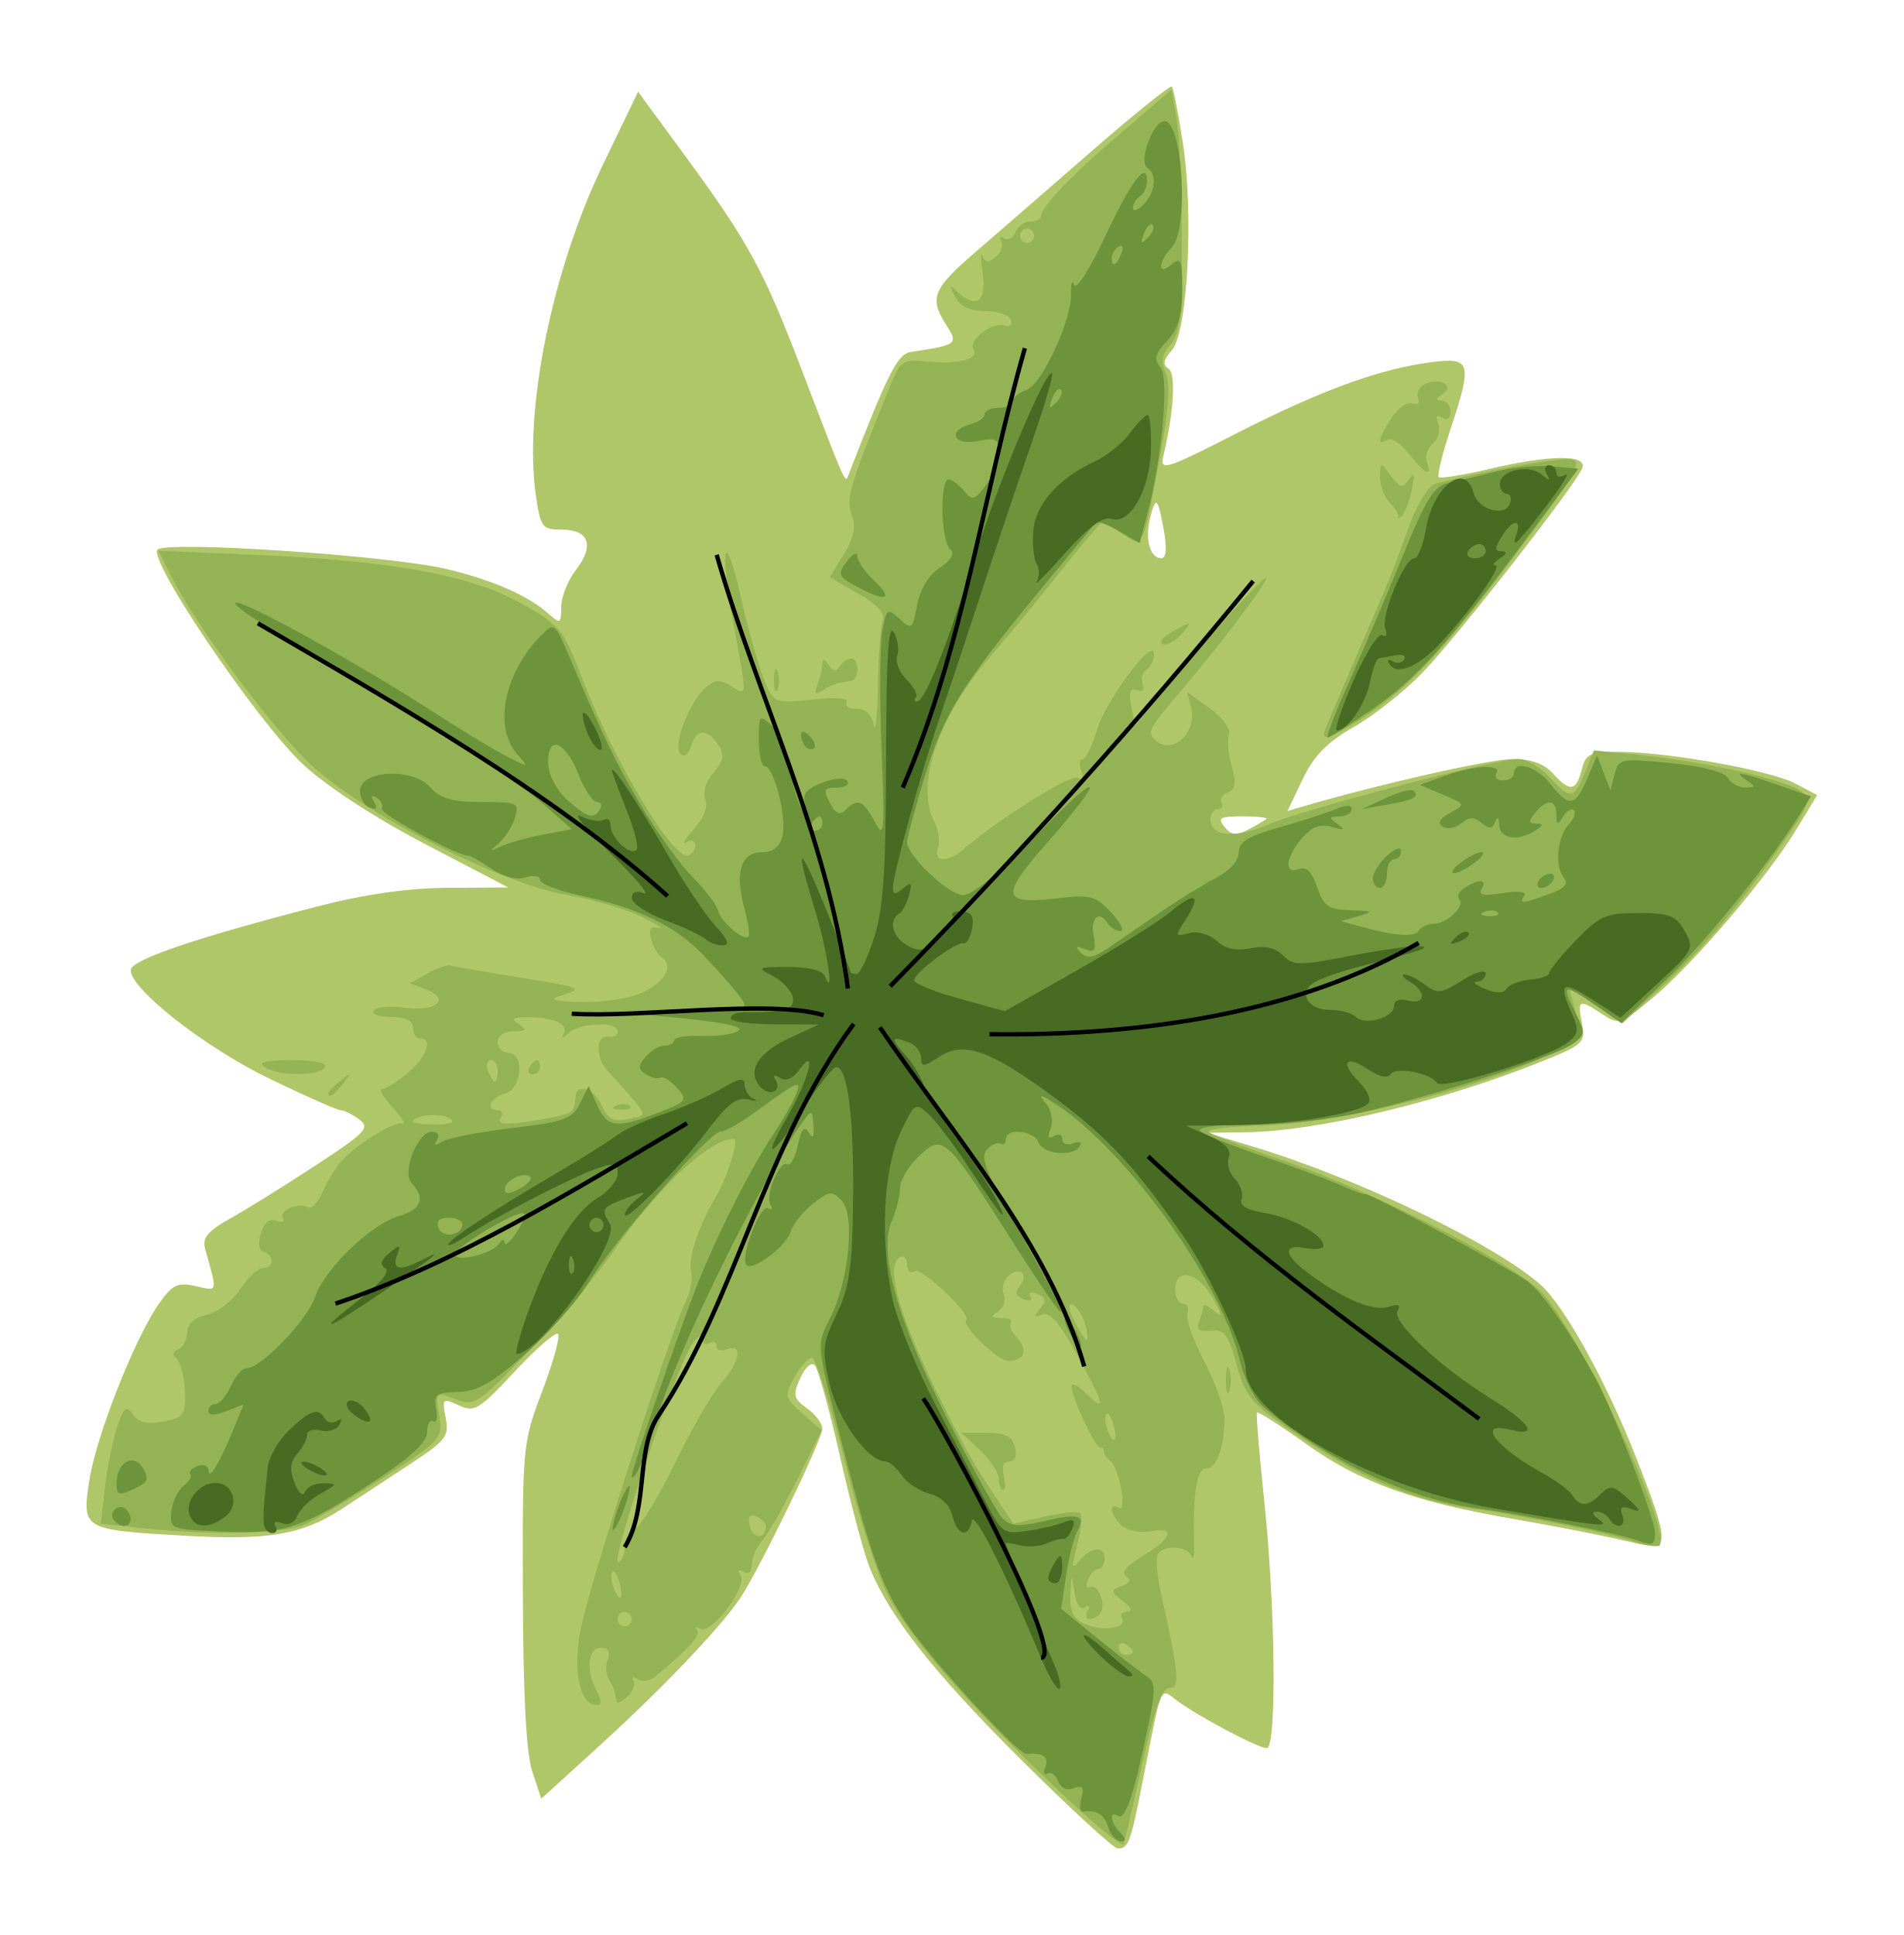
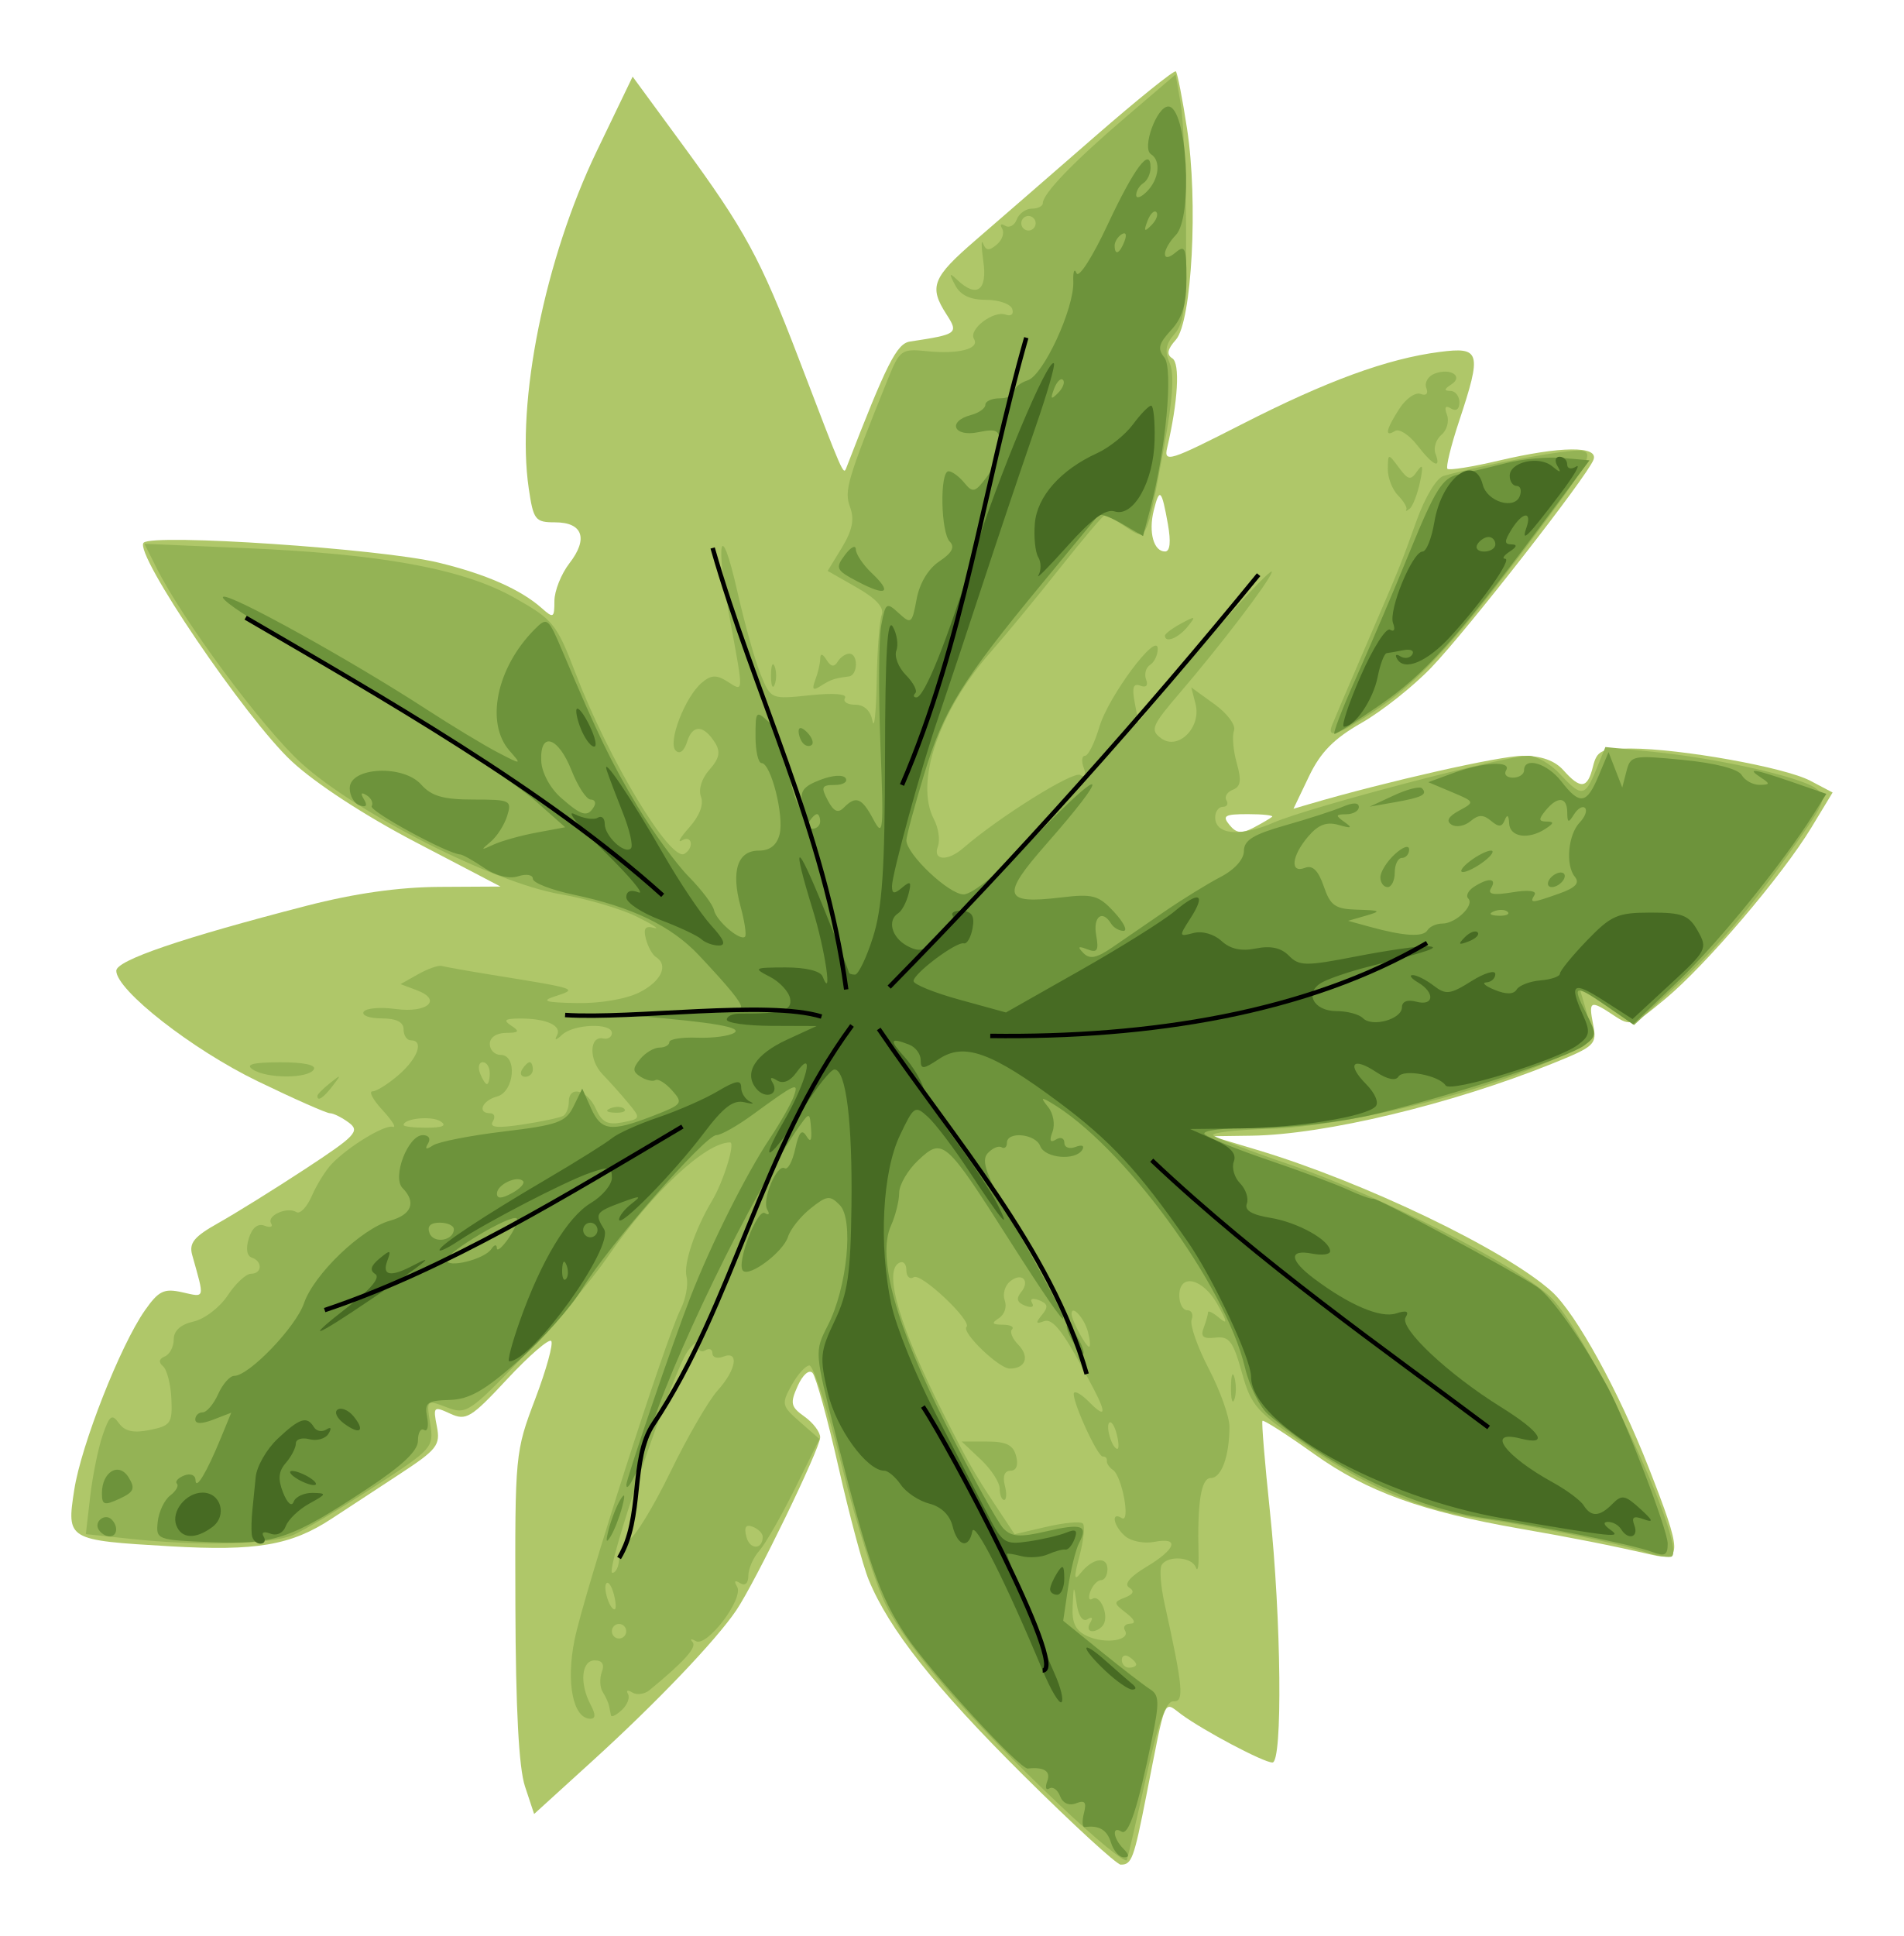
- <svg xmlns="http://www.w3.org/2000/svg" id="svg8" width="115.844" height="117.745" version="1.1" viewBox="-5.265 -5.265 115.844 117.745">
+ <svg xmlns="http://www.w3.org/2000/svg" id="svg8" width="113.844" height="115.745" version="1.1" viewBox="-4.265 -4.265 113.844 115.745">
  <g id="layer1" transform="translate(-41.24 -86.47)">
    <g id="g121" transform="translate(5.832 .519)">
      <path id="path129" d="M92.336 187.823c-5.286-5.252-8.031-8.721-9.253-11.692-.34-.826-1.152-3.857-1.804-6.736s-1.35-5.41-1.55-5.627c-.208-.225-.588.107-.889.778-.466 1.038-.42 1.246.41 1.835.513.366.934.922.934 1.236 0 .669-3.877 8.662-5.018 10.345-1.224 1.807-4.786 5.536-8.596 9l-3.49 3.175-.546-1.648c-.368-1.112-.555-4.628-.574-10.807-.028-9.04-.013-9.2 1.186-12.36.668-1.76 1.097-3.32.954-3.465s-1.327.88-2.63 2.28c-2.17 2.33-2.457 2.505-3.41 2.064-.988-.458-1.028-.42-.796.759.223 1.13.021 1.386-2.268 2.885-1.382.905-3.19 2.09-4.016 2.633-2.432 1.6-4.508 1.954-9.663 1.654-6.166-.36-6.198-.379-5.734-3.378.413-2.676 2.76-8.639 4.222-10.723.826-1.178 1.14-1.33 2.245-1.083 1.373.306 1.336.445.586-2.228-.202-.722.109-1.101 1.577-1.925 1.005-.564 3.34-2.016 5.187-3.227 3.014-1.977 3.28-2.26 2.602-2.764-.416-.309-.924-.562-1.129-.562s-2.153-.862-4.33-1.916c-3.905-1.89-8.447-5.441-8.447-6.603 0-.622 3.91-1.957 11.38-3.885 2.87-.74 5.507-1.115 7.946-1.129l3.65-.02-5.054-2.64c-3.055-1.596-5.993-3.512-7.426-4.842-2.76-2.562-9.468-12.458-8.861-13.074.549-.558 14.172.358 17.605 1.184 2.838.682 4.944 1.61 6.206 2.733.691.616.751.581.751-.43 0-.604.405-1.622.9-2.261 1.14-1.47.796-2.445-.86-2.445-1.188 0-1.296-.138-1.574-2.024-.764-5.171.96-13.718 4.068-20.172l2.143-4.451 2.973 4.055c3.735 5.094 4.67 6.815 6.95 12.779 2.703 7.073 2.678 7.014 2.86 6.542 2.41-6.232 3.008-7.417 3.799-7.537 2.845-.43 2.92-.485 2.185-1.625-1.066-1.652-.851-2.2 1.747-4.442 1.336-1.154 4.537-3.933 7.113-6.177s4.76-4.002 4.854-3.907.395 1.637.67 3.426c.671 4.358.29 11.542-.668 12.617-.513.576-.572.886-.213 1.111.473.297.34 2.587-.308 5.347-.214.913.142.801 4.433-1.39 5.113-2.613 8.723-3.933 11.86-4.339 2.443-.316 2.533.006 1.16 4.146-.485 1.46-.797 2.739-.695 2.842s1.476-.115 3.054-.487c3.715-.875 5.998-.898 5.68-.058-.375.995-7.56 10.199-9.703 12.43-1.081 1.127-2.96 2.615-4.175 3.308-1.648.94-2.445 1.752-3.135 3.194l-.926 1.935.988-.29c4.535-1.331 11.37-2.876 12.725-2.876 1.112 0 1.913.287 2.435.872 1.025 1.15 1.43 1.1 1.756-.218.24-.967.494-1.09 2.263-1.088 2.965.003 9.198 1.12 10.729 1.924l1.34.705-1.267 2.092c-1.747 2.883-6.312 8.235-8.748 10.256-1.944 1.612-2.06 1.65-3.066.981-1.412-.94-1.521-.891-1.237.55.234 1.187.118 1.297-2.48 2.344-6.006 2.42-13.584 4.234-17.943 4.295l-2.39.033 2.721.816c6.386 1.913 14.852 5.98 17.61 8.462 1.45 1.303 4.009 5.952 5.81 10.554 1.99 5.08 2.006 5.61.163 5.186-2.381-.548-4.713-1.01-7.838-1.553-5.88-1.023-9.173-2.214-12.313-4.452-1.652-1.179-3.053-2.077-3.113-1.997s.14 2.5.443 5.38c.684 6.478.771 15.046.153 15.046-.525 0-4.088-1.883-5.444-2.876-1.086-.796-.9-1.228-2.093 4.835-.75 3.81-.875 4.147-1.532 4.147-.244 0-2.863-2.404-5.82-5.342m14.868-57.304c.098-.087-.553-.159-1.448-.159-1.388 0-1.55.095-1.1.645.413.506.725.54 1.448.16.507-.268 1.002-.558 1.1-.646m-6.229-17.496c-.372-2.09-.5-2.215-.847-.815-.322 1.301-.005 2.45.676 2.45.3 0 .36-.574.171-1.635" style="fill:#afc769;stroke-width:.433" />
      <path id="path127" d="M94.516 189.61c-5.404-5.124-9.048-9.305-10.372-11.9-.619-1.215-1.812-4.956-2.65-8.315-.839-3.358-1.718-6.092-1.955-6.076-.236.016-.719.556-1.073 1.2-.61 1.108-.584 1.222.517 2.184l1.161 1.015-1.473 2.973c-.81 1.636-1.767 3.304-2.127 3.708s-.655 1.075-.655 1.49c0 .459-.194.632-.496.443-.313-.197-.379-.12-.178.211.427.701-1.803 3.645-2.468 3.258-.28-.163-.367-.137-.193.058.273.306-.491 1.159-2.576 2.874-.298.245-.763.307-1.032.138-.27-.17-.384-.13-.255.087.13.217-.033.647-.363.956-.33.31-.623.457-.653.328-.03-.13-.08-.383-.113-.563-.034-.18-.203-.555-.378-.833-.174-.278-.199-.818-.054-1.2.172-.456.026-.693-.429-.693-.792 0-.919 1.368-.245 2.646.309.586.306.843-.01.843-1.036 0-1.47-2.157-.949-4.714.568-2.786 5.449-18.001 6.336-19.752.316-.623.478-1.507.36-1.964-.194-.753.507-2.839 1.524-4.536.68-1.135 1.41-3.49 1.08-3.49-1.48 0-4.68 3.005-7.382 6.932-.89 1.293-3.13 3.932-4.977 5.863-3.218 3.363-3.41 3.491-4.582 3.042-1.212-.464-1.22-.456-.99.982.225 1.415.143 1.508-3.364 3.779-1.978 1.28-4.136 2.566-4.797 2.859-1.319.584-5.549.69-9.738.246l-2.691-.285.26-2.25c.143-1.237.478-2.883.743-3.657.412-1.199.556-1.306.974-.725.352.49.875.604 1.851.405 1.247-.253 1.354-.408 1.287-1.864-.04-.873-.267-1.75-.503-1.948-.279-.233-.24-.438.107-.581.295-.122.537-.582.537-1.023 0-.52.416-.894 1.185-1.066.652-.145 1.57-.847 2.04-1.56.47-.712 1.096-1.296 1.392-1.296.67-.002.708-.743.05-.966-.3-.102-.368-.545-.176-1.158.198-.633.538-.905.938-.75.346.135.522.072.393-.14-.282-.464.965-1.017 1.516-.672.214.135.63-.306.924-.98s.827-1.528 1.183-1.9c1.002-1.047 3.176-2.367 3.654-2.22.236.073-.04-.374-.612-.993-.573-.62-.844-1.126-.604-1.126s.95-.448 1.578-.995c1.146-1 1.512-2.058.711-2.058-.236 0-.43-.295-.43-.655 0-.438-.432-.654-1.313-.654-.723 0-1.206-.177-1.074-.394s.988-.293 1.903-.169c1.905.26 2.82-.541 1.28-1.12l-.978-.367 1.058-.594c.581-.327 1.216-.548 1.41-.491.194.056 1.547.296 3.006.533 5.199.842 5.158.828 3.727 1.294-.826.269-.52.359 1.33.392 1.408.026 2.964-.24 3.758-.642 1.31-.664 1.755-1.628.977-2.116-.208-.13-.476-.618-.596-1.084-.161-.626-.035-.796.485-.654.387.106-.07-.193-1.015-.664-.945-.47-3.015-1.08-4.6-1.352-3.967-.682-12.206-4.856-15.485-7.844-2.333-2.126-7.065-8.51-8.65-11.672l-.717-1.43 5.922.252c8.254.349 13.115 1.239 16.177 2.96 2.343 1.319 2.545 1.567 3.68 4.531 1.988 5.188 5.683 11.309 6.513 10.788.597-.375.446-1.15-.156-.798-.295.173-.096-.177.442-.779.611-.683.874-1.37.7-1.83-.166-.439.04-1.097.506-1.62.587-.66.674-1.062.344-1.594-.679-1.092-1.351-1.128-1.676-.09-.18.575-.448.784-.69.538-.486-.493.564-3.21 1.566-4.055.556-.47.875-.484 1.527-.07.992.628.985.797.152-3.719-.893-4.836-.555-6.087.447-1.654.434 1.919 1.062 4.153 1.396 4.964.605 1.472.612 1.475 2.946 1.23 1.394-.146 2.239-.081 2.092.16-.136.223.138.406.608.406.544 0 .922.356 1.04.981.103.54.213-.523.245-2.363s.168-3.635.302-3.99c.164-.433-.328-.971-1.493-1.636l-1.736-.992.853-1.401c.622-1.024.753-1.675.485-2.413-.361-.991-.181-1.6 2.267-7.668.697-1.726.813-1.81 2.312-1.655 1.901.195 3.19-.138 2.83-.73-.346-.568 1.158-1.72 1.897-1.454.325.116.494-.03.39-.34-.101-.3-.807-.545-1.568-.545-.946 0-1.53-.277-1.843-.873-.378-.72-.358-.777.115-.327 1.163 1.107 1.817.653 1.57-1.09-.127-.9-.134-1.382-.014-1.072.166.43.358.444.814.06.33-.278.474-.709.322-.958-.152-.25-.074-.327.174-.172s.562-.01.697-.368c.136-.359.543-.652.904-.652.362 0 .658-.147.658-.327.001-.57 1.833-2.472 4.935-5.125l3.003-2.568.301 1.72c.165.946.312 4.256.325 7.356.02 4.654-.098 5.774-.685 6.432-.534.6-.607 1.033-.293 1.746.291.663.182 2.206-.36 5.125-1.047 5.622-.994 5.514-2.276 4.66-.58-.385-1.136-.7-1.236-.7s-1.307 1.422-2.684 3.161-3.223 3.979-4.102 4.976c-3.141 3.566-4.603 7.84-3.438 10.052.272.516.378 1.246.235 1.623-.32.849.585.907 1.517.097 2.127-1.846 6.583-4.63 6.996-4.37.318.2.39.054.21-.421-.15-.4-.117-.726.074-.726.192 0 .576-.77.854-1.713.544-1.847 3.495-5.796 3.495-4.678 0 .368-.206.8-.458.957-.253.159-.36.553-.237.876.136.36.002.502-.345.367-.415-.162-.507.1-.343.974l.225 1.196 1.76-2.143c2.76-3.36 6.395-7.338 6.217-6.804-.207.619-3.056 4.355-5.476 7.18-1.706 1.993-1.811 2.244-1.146 2.738 1.02.757 2.426-.641 2.063-2.052l-.254-.985 1.386 1.002c.776.56 1.29 1.259 1.168 1.583-.12.319-.047 1.19.164 1.936.294 1.042.24 1.412-.235 1.597-.34.133-.512.417-.38.631.13.215.032.39-.218.39s-.455.282-.455.626c0 1.05 1.5 1.183 3.502.312 2.104-.916 13.833-3.99 15.224-3.99.484 0 1.334.49 1.888 1.09 1.294 1.398 1.499 1.374 2.165-.261l.552-1.352 2.829.283c3.844.383 8.825 1.498 9.745 2.182.698.518.608.77-1.205 3.35-2.77 3.941-4.653 6.164-7.328 8.646l-2.324 2.158-1.638-1.131-1.639-1.13.308 1.042c.625 2.115.51 2.284-2.401 3.526-4.649 1.982-12.217 3.78-16.403 3.898-2.045.057-3.57.235-3.389.396s2.261.953 4.623 1.76c5.289 1.807 13.687 6.086 15.575 7.937 2.206 2.16 8.043 14.64 7.234 15.462-.112.114-.845-.002-1.629-.258-1.62-.529-6.864-1.593-9.923-2.014-3.362-.463-6.472-1.758-10.123-4.217-3.2-2.155-3.484-2.472-4.052-4.506-.52-1.862-.754-2.17-1.577-2.075-.73.085-.903-.058-.705-.58.144-.382.262-.8.262-.93s.298.016.663.324c.52.438.497.261-.107-.816-.873-1.557-2.274-1.87-2.274-.51 0 .48.214.873.475.873.262 0 .38.253.263.563s.345 1.634 1.028 2.944c.682 1.31 1.237 2.872 1.234 3.471-.009 1.766-.48 3.054-1.118 3.054-.58 0-.813 1.46-.73 4.58.018.719-.056 1.062-.165.762-.233-.634-1.68-.733-2.042-.14-.136.223-.059 1.254.17 2.29 1.108 5.005 1.192 5.908.545 5.858-.45-.035-.907 1.226-1.642 4.524-.56 2.514-1.078 4.75-1.15 4.968s-1.875-1.259-4.009-3.282m4.564-8.413c0-.106-.193-.314-.43-.462-.236-.148-.429-.062-.429.193 0 .254.193.461.43.461.236 0 .429-.086.429-.192m-.674-2.038c-.13-.213.017-.393.327-.4.351-.01.255-.25-.256-.643-.761-.585-.766-.648-.071-.919.512-.2.59-.389.248-.603-.317-.2.06-.648 1.037-1.233 1.785-1.07 2.008-1.793.46-1.492-.592.115-1.365-.035-1.718-.332-.708-.597-.892-1.515-.218-1.093.546.343.023-2.51-.528-2.88-.219-.146-.382-.391-.362-.545.02-.153-.085-.266-.235-.252-.334.032-1.958-3.576-1.72-3.819.095-.095.471.13.837.501 1.028 1.045 1.131.807.322-.742-1.764-3.376-2.409-4.246-2.985-4.025-.47.18-.49.096-.097-.385.392-.479.353-.67-.176-.877-.387-.15-.566-.081-.418.162s-.032.313-.418.162c-.48-.187-.55-.42-.241-.798.58-.71.03-1.229-.672-.637-.303.256-.437.764-.299 1.13a.92.92 0 0 1-.348 1.053c-.468.3-.42.387.224.392.453.003.704.128.557.276s.017.557.362.908c.709.72.46 1.44-.5 1.44-.645 0-2.898-2.171-2.584-2.49.347-.353-2.714-3.247-3.147-2.975-.247.155-.45-.035-.45-.424 0-.398-.204-.577-.468-.412-.89.559.103 3.893 2.674 8.979 1.454 2.876 1.879 3.626 3.08 5.435l1.187 1.79 1.916-.446c1.055-.245 2.028-.332 2.164-.195.135.138.047 1.005-.197 1.927-.352 1.33-.336 1.541.077 1.022.712-.893 1.592-1.014 1.592-.218 0 .36-.172.655-.383.655s-.499.304-.64.676c-.14.373-.085.57.124.44.458-.288 1.001.98.66 1.54-.132.218-.434.397-.67.397s-.292-.227-.124-.504c.183-.3.119-.385-.16-.21-.281.176-.538-.187-.646-.915-.176-1.186-.18-1.183-.244.145-.048 1.014.175 1.459.896 1.785 1.073.487 2.595.247 2.23-.35m-7.486-8.476c0-.371-.511-1.156-1.136-1.745l-1.137-1.07h1.516c1.155 0 1.57.209 1.74.873.14.545.014.872-.339.872-.352 0-.48.328-.339.873.124.48.106.872-.04.872s-.265-.304-.265-.675m-22.332 8.526a.434.434 0 0 0-.43-.436.434.434 0 0 0-.429.436c0 .24.193.436.43.436.236 0 .43-.196.43-.436m-.739-2.198c-.126-.49-.325-.793-.442-.673-.233.236.178 1.562.483 1.562.104 0 .085-.4-.04-.89m.31-2.178c0-.487.277-.994.616-1.126.34-.132 1.443-1.941 2.454-4.02 1.01-2.08 2.28-4.27 2.82-4.867 1.119-1.238 1.314-2.408.337-2.027-.354.138-.644.05-.644-.197s-.194-.327-.43-.179-.43.018-.43-.29c0-.307-.286-.143-.636.365-.937 1.36-4.969 13.227-4.493 13.227.223 0 .406-.398.406-.885m8.589-1.273c0-.2-.268-.469-.596-.596-.417-.163-.53.018-.38.602.202.787.976.781.976-.007zm21.164-6.145c-.126-.489-.325-.792-.443-.673-.232.236.178 1.563.484 1.563.103 0 .085-.4-.041-.89m-1.716-6.095c-.212-.827-.981-1.673-.981-1.08 0 .37.85 1.959 1.048 1.959.088 0 .058-.396-.067-.88m-38.714-12.595c-.533-.343-2.207-.174-2.207.222 0 .092.628.164 1.395.16.95-.004 1.21-.126.812-.382m7.348-.333c.177-.11.322-.484.322-.83 0-1.005 1.107-.725 1.616.408.364.813.708.99 1.59.818 1.099-.213 1.107-.24.358-1.145a36 36 0 0 0-1.545-1.73c-.833-.86-.8-2.322.047-2.141.281.06.511-.088.511-.327 0-.624-2.295-.54-2.983.109-.35.329-.47.347-.303.045.326-.591-.629-1.03-2.225-1.02-.897.005-1.006.098-.501.43.52.341.459.423-.322.429-.57.004-.967.275-.967.66 0 .36.29.655.644.655 1.022 0 .831 2.213-.214 2.49-.893.238-1.201 1-.404 1 .25 0 .319.222.153.494-.218.36.276.408 1.8.176 1.156-.176 2.246-.41 2.423-.52m2.819-.448c.31-.126.68-.11.823.035s-.111.248-.564.229c-.5-.021-.602-.125-.26-.264m-5.288-2.319c.146-.24.35-.436.455-.436.104 0 .189.196.189.436s-.205.436-.455.436-.335-.196-.19-.436m-1.933.218c0-.36-.187-.654-.416-.654s-.304.295-.169.654c.136.36.324.655.416.655.093 0 .17-.295.17-.655m32.64-50.81a.434.434 0 0 0-.43-.437.434.434 0 0 0-.43.436c0 .24.194.436.43.436s.43-.196.43-.436m11.679 69.565c.009-.72.105-.962.214-.537s.101 1.013-.016 1.308-.207-.052-.198-.771M50.12 147.205c0-.09.338-.434.752-.763.68-.543.696-.527.162.165-.561.726-.914.957-.914.598m-3.865-1.58c-.46-.302.005-.424 1.636-.43 1.412-.003 2.179.16 2.014.43-.338.556-2.803.556-3.65 0m64.545-20.608c.119-.3.935-2.213 1.813-4.252 2.304-5.35 2.252-5.223 3.227-7.938.51-1.422 1.204-2.572 1.621-2.688 2.615-.728 7.532-1.624 8.268-1.507.757.12.34.858-3.035 5.373-4.581 6.128-6.775 8.505-9.48 10.271-2.142 1.399-2.75 1.585-2.414.741m-33.556-2.944c0-.6.098-.845.217-.545s.119.79 0 1.09c-.12.3-.217.055-.217-.545m2.65.254c.16-.418.292-.99.295-1.27.004-.328.139-.298.376.082.257.412.458.445.663.109.161-.266.476-.483.698-.483.543 0 .52 1.294-.026 1.363-.864.11-1.085.184-1.683.569-.467.3-.543.214-.322-.37m20.903-2.637c0-.112.435-.438.966-.726.876-.474.911-.455.377.203-.549.676-1.343.985-1.343.523m14.434-7.536c.07-.119-.154-.5-.497-.85-.343-.348-.618-1.06-.61-1.583.013-.94.02-.942.661-.08.56.752.708.782 1.095.218.333-.486.376-.32.167.656-.154.72-.43 1.432-.612 1.581s-.274.176-.204.058m.645-3.856c-.48-.62-1.073-1-1.32-.846-.644.404-.55-.078.262-1.335.39-.604.96-1 1.266-.88.335.13.472-.013.342-.357-.12-.317.1-.7.49-.852.95-.37 1.762.156.998.647-.429.276-.441.377-.046.382.295.004.537.313.537.687 0 .408-.201.553-.503.364q-.5-.312-.24.379c.144.381-.005.919-.33 1.193-.327.275-.488.78-.359 1.123.365.966-.136.736-1.096-.505" style="fill:#94b355;stroke-width:.433" />
      <path id="path125" d="M97.577 191.857c-.243-.777-.703-1.053-1.567-.939-.153.02-.178-.352-.055-.827.17-.66.058-.8-.47-.594-.423.165-.795-.002-.956-.427-.145-.384-.434-.59-.643-.459-.208.131-.264-.066-.123-.439.223-.592-.188-.859-1.16-.753-.492.054-5.903-5.852-7.324-7.994-1.547-2.332-2.167-4.11-4.168-11.954-1.267-4.962-1.268-4.982-.47-6.542 1.157-2.26 1.562-6.337.715-7.197-.59-.6-.769-.579-1.749.204-.6.479-1.206 1.241-1.347 1.693-.284.906-2.3 2.425-2.692 2.027-.414-.42.848-3.734 1.31-3.444.238.15.303.06.146-.2-.349-.572.574-2.774 1.04-2.481.183.114.465-.409.628-1.162.214-.99.398-1.204.66-.773.256.421.342.295.288-.427-.072-.974-.105-.985-.655-.213-2.778 3.901-7.985 14.632-9.071 18.695-.415 1.552-1.302 3.442-1.32 2.811-.009-.349 2.775-8.506 3.838-11.243 1.212-3.12 3.311-7.315 4.73-9.45.638-.96 1.286-2.099 1.441-2.53.319-.889.144-.811-2.456 1.088-.922.673-1.898 1.224-2.17 1.224-.672 0-6.496 6.665-8.016 9.174-.674 1.113-2.395 3.057-3.824 4.32-2.028 1.79-2.933 2.304-4.12 2.338-1.34.039-1.5.161-1.335 1.034.103.544.021.886-.181.759s-.367.164-.367.646c0 .61-.95 1.502-3.114 2.926-4.486 2.952-5.46 3.282-9.262 3.136-3.236-.125-3.298-.148-3.184-1.218.063-.6.399-1.306.745-1.57.346-.263.527-.582.402-.709-.124-.126.072-.346.437-.488.371-.145.668-.025.675.273.016.635.658-.431 1.516-2.515l.622-1.512-1.076.415c-.691.267-1.075.263-1.075-.01 0-.234.198-.426.439-.426s.659-.49.928-1.09.7-1.09.957-1.09c.888-.001 3.685-2.912 4.177-4.347.596-1.734 3.445-4.465 5.15-4.934 1.29-.355 1.574-1.102.742-1.948-.64-.65.324-3.164 1.213-3.164.357 0 .488.212.31.503-.21.348-.119.382.298.11.331-.218 2.24-.592 4.243-.831 3.216-.386 3.7-.56 4.16-1.5l.52-1.063.525 1.172c.612 1.364 1.188 1.434 3.712.455 1.755-.68 1.814-.758 1.138-1.516-.391-.44-.84-.718-.997-.62-.156.099-.553.01-.88-.195-.494-.31-.5-.493-.035-1.062.309-.378.828-.687 1.153-.687s.592-.147.592-.327.746-.3 1.659-.265 1.91-.095 2.216-.287c.524-.329-1.191-.628-5.808-1.012-.945-.079.07-.176 2.255-.217 2.185-.04 3.972-.18 3.972-.31 0-.299-.691-1.148-2.52-3.096-1.652-1.757-3.994-2.891-7.503-3.63-1.337-.283-2.431-.709-2.431-.948 0-.24-.395-.307-.88-.15-.538.173-1.33-.023-2.04-.505-.638-.434-1.278-.793-1.423-.8-.756-.032-5.468-2.602-5.295-2.887.112-.184-.022-.477-.299-.65q-.499-.312-.162.244.34.56-.256.358c-.328-.11-.596-.572-.596-1.024 0-1.267 3.193-1.432 4.272-.22.62.695 1.324.897 3.124.897 2.214 0 2.31.046 2.018.98-.168.538-.616 1.236-.995 1.55-.603.5-.582.52.17.168.472-.221 1.632-.546 2.577-.722l1.718-.32-1.718-1.52c-1.822-1.612-10.211-7.029-15.81-10.207-1.845-1.048-3.155-1.973-2.911-2.055.48-.163 7.558 3.758 12.105 6.707 1.558 1.01 3.49 2.18 4.295 2.598 1.447.752 1.454.75.71-.098-1.458-1.663-.779-4.96 1.494-7.25.759-.765.814-.722 1.675 1.309 2.137 5.044 2.916 6.652 4.495 9.282.922 1.536 2.299 3.424 3.059 4.195s1.436 1.668 1.503 1.991c.133.643 1.573 1.876 1.855 1.59.097-.098-.023-.91-.266-1.804-.578-2.125-.182-3.341 1.088-3.341.669 0 1.077-.32 1.246-.976.282-1.095-.52-4.258-1.078-4.258-.199 0-.362-.717-.362-1.594 0-1.537.03-1.567.814-.846.448.412.937 1.57 1.087 2.576.15 1.005.472 2.121.717 2.481.357.525.397.479.203-.232-.189-.69.043-.995 1.044-1.379.752-.288 1.386-.328 1.527-.095.133.219-.163.398-.657.398-.782 0-.836.12-.415.919.354.672.612.79.96.436.724-.736 1.076-.593 1.773.716.584 1.098.62.72.416-4.47-.122-3.119-.1-6.327.047-7.13.254-1.38.313-1.42 1.05-.743.737.678.795.632 1.066-.833.177-.96.696-1.823 1.362-2.266.752-.5.94-.854.624-1.174-.544-.553-.61-4.21-.075-4.21.208 0 .63.31.94.688.504.617.642.583 1.331-.327.423-.558.773-1.452.779-1.985.008-.847-.155-.938-1.28-.71-1.47.3-1.864-.647-.429-1.029.473-.125.86-.401.86-.613s.386-.385.858-.385c.473 0 .86-.183.86-.407s.365-.525.811-.668c.94-.304 2.788-4.3 2.728-5.904-.022-.6.064-.826.192-.504.129.326.954-.958 1.858-2.892 1.6-3.419 2.57-4.709 2.57-3.415 0 .36-.193.775-.43.923-.236.149-.429.469-.429.712 0 .242.29.147.644-.213.727-.738.847-1.847.24-2.227-.562-.353.344-2.851 1.034-2.851 1.12 0 1.502 6.62.444 7.695-.354.36-.644.86-.644 1.112 0 .283.247.25.644-.084.557-.47.644-.26.644 1.554 0 1.544-.243 2.36-.922 3.094-.741.8-.82 1.12-.402 1.632.544.665.09 5.539-.842 9.054l-.43 1.624-1.25-.73c-.689-.4-1.327-.634-1.418-.519-.091.116-1.601 1.947-3.356 4.07-4.823 5.837-5.911 7.597-7.068 11.428-.584 1.931-1.06 3.703-1.06 3.937 0 .832 2.542 3.237 3.42 3.237.554 0 2.305-1.446 4.594-3.791 3.983-4.082 4.186-3.579.328.813-2.694 3.065-2.55 3.576.89 3.163 1.924-.23 2.256-.14 3.19.869.572.62.825 1.127.561 1.127s-.598-.197-.744-.437c-.522-.856-1.087-.416-.89.693.166.922.069 1.077-.528.846-.552-.213-.61-.159-.235.225.376.384.79.303 1.718-.334l3.156-2.166c1.063-.728 2.56-1.65 3.328-2.05.836-.434 1.396-1.058 1.396-1.555 0-.64.569-.991 2.47-1.53 1.358-.383 2.904-.884 3.435-1.111.621-.266.966-.26.966.013 0 .235-.338.43-.751.434-.648.006-.663.07-.108.465.501.356.424.394-.347.174-.722-.207-1.218-.02-1.825.692-.999 1.17-1.103 2.229-.184 1.87.45-.175.793.165 1.116 1.105.402 1.17.681 1.363 2.034 1.4 1.37.039 1.433.083.495.355l-1.074.31 1.289.355c2.058.566 3.199.634 3.459.207.133-.219.534-.398.891-.398.805 0 1.94-1.099 1.547-1.498-.16-.161-.005-.476.342-.7.875-.561 1.388-.518 1.02.086-.22.362.136.43 1.273.244.942-.156 1.478-.095 1.33.15-.318.52-.194.515 1.468-.074.981-.347 1.247-.63.943-1.001-.573-.702-.41-2.523.293-3.256.315-.328.457-.715.315-.86-.143-.144-.439.027-.659.38-.335.538-.4.518-.406-.122-.008-.936-.58-.984-1.295-.109-.43.527-.42.656.055.661.463.005.451.097-.055.43-1.026.673-2.144.506-2.18-.328-.022-.485-.116-.558-.257-.2-.171.433-.363.446-.825.056-.46-.387-.751-.383-1.228.02-.344.29-.853.384-1.132.209-.344-.216-.199-.485.453-.84.949-.515.944-.527-.442-1.11l-1.401-.59 1.466-.538c1.813-.666 3.542-.757 3.184-.169-.146.24.036.436.404.436s.67-.196.67-.436c0-.836 1.386-.428 2.224.654 1.112 1.436 1.519 1.377 2.234-.327l.594-1.417.41 1.058.41 1.058.253-.979c.242-.939.38-.966 3.398-.67 1.924.188 3.28.538 3.49.901.189.327.672.592 1.073.588.629-.006.64-.066.086-.43-.92-.603-.44-.535 1.875.266l2.028.702-.723 1.152c-1.877 2.992-5.662 7.668-8.116 10.025l-2.711 2.604-1.522-1.05c-1.987-1.371-2.16-1.327-1.313.336.665 1.307.66 1.419-.086 1.973-.969.72-7.73 2.946-12.4 4.083-1.983.483-4.984.84-7.073.841-2.134.002-3.46.163-3.22.39.224.214 1.953.913 3.843 1.554 1.89.642 4.016 1.435 4.724 1.763s1.385.57 1.503.537c.239-.064 8.241 4.238 9.788 5.263.864.572 2.747 3.244 4.246 6.023 1.07 1.982 3.574 8.52 3.574 9.328 0 .707-.169.792-.966.488-1.106-.421-6.813-1.573-9.968-2.011-4.186-.582-9.169-2.967-12.951-6.2-.5-.426-1.125-1.683-1.389-2.792-1.182-4.98-7.337-13.36-11.66-15.877-.538-.313-.555-.263-.1.308.3.376.412 1.034.25 1.464-.203.536-.138.682.207.465.276-.173.502-.086.502.194s.3.392.667.248c.382-.148.554-.075.404.172-.408.67-2.238.507-2.514-.223-.28-.739-1.992-.904-1.992-.192 0 .254-.145.372-.323.263-.177-.109-.55.054-.83.362-.399.438-.089 1.304 1.427 3.989 4.194 7.423 4.125 7.884-.168 1.137-3.785-5.948-3.946-6.088-5.412-4.708-.625.588-1.136 1.463-1.136 1.942 0 .48-.221 1.366-.492 1.968-.846 1.886.301 5.988 3.363 12.03 1.52 2.999 3.034 5.732 3.365 6.075.483.498.99.532 2.542.172 2.148-.5 2.537-.366 1.985.68-.204.388-.503 1.596-.664 2.684l-.292 1.978 2.29 1.855c1.26 1.02 2.572 2.032 2.918 2.248.533.335.55.776.107 2.928-.86 4.186-1.404 5.841-1.832 5.572-.584-.366-.502.398.109 1.018.367.372.375.523.029.523-.268 0-.61-.392-.76-.872m-37.048-35.504c.174-.263.319-.287.322-.054s.316-.025.695-.573c.378-.55.6-1.086.494-1.194-.291-.296-4.189 2.01-4.189 2.479 0 .526 2.264-.03 2.678-.658m-2.248-1.18c0-.213-.38-.389-.846-.389-.558 0-.765.213-.608.627.245.649 1.454.452 1.454-.237m4.135-2.877c-.354-.36-1.558.217-1.558.745 0 .323.274.316.895-.021.493-.268.791-.593.663-.724m58.88-16.093c-.143-.145-.513-.16-.823-.035-.343.14-.241.243.26.264.452.019.705-.084.563-.23m-41.112-5.407c0-.24-.086-.436-.19-.436s-.309.196-.455.436-.06.436.19.436.455-.196.455-.436m-13.529-.872c.146-.24.06-.436-.192-.436s-.768-.785-1.146-1.745c-.799-2.027-1.905-2.36-1.81-.545.035.691.534 1.615 1.176 2.179 1.24 1.09 1.584 1.185 1.972.547m28.047-25.526c-.132-.134-.372.108-.533.538-.233.621-.184.671.24.244.294-.296.426-.648.293-.782m3.683-8.298c.147-.388.075-.563-.169-.41-.233.146-.424.45-.424.676 0 .628.307.49.593-.266m1.9-1.734c-.132-.134-.372.108-.533.538-.233.622-.184.672.24.245.294-.296.426-.648.293-.783m-32.74 78.737c.159-.6.467-1.385.686-1.745.277-.455.31-.322.11.436-.157.6-.465 1.385-.684 1.745-.277.454-.31.321-.111-.436m-30.504.03c-.294-.482.384-1.003.78-.6.409.415.333 1.006-.129 1.006-.222 0-.515-.183-.651-.406m.196-2.167c0-1.293 1.016-1.897 1.598-.95.41.666.32.872-.555 1.277-.9.416-1.043.372-1.043-.327m57.978-9.203c-.253-.48-.363-.873-.245-.873s.421.393.674.873.363.872.245.872-.421-.393-.674-.872m18.467-27.628c0-.323.386-.942.859-1.376.487-.448.859-.571.859-.286 0 .277-.194.504-.43.504s-.43.393-.43.872c0 .48-.193.873-.429.873s-.43-.264-.43-.587m10.092.15c.146-.24.459-.436.695-.436s.31.197.164.436c-.146.24-.459.437-.695.437s-.31-.197-.164-.437m-4.75-1.104c.46-.352 1.028-.64 1.264-.64s.054.288-.404.64c-.459.352-1.027.64-1.263.64-.237 0-.055-.288.404-.64m-4.54-3.939c.794-.369 1.551-.562 1.681-.43.364.369.01.55-1.624.837l-1.503.264zm-35.302-3.098c-.158-.16-.287-.494-.287-.741 0-.274.2-.248.508.065.28.284.409.618.287.741-.122.124-.351.095-.508-.065m33.005-3.842a302 302 0 0 0 3.252-7.638c1.524-3.73 1.956-4.413 2.915-4.615a86 86 0 0 0 2.863-.68c.955-.244 2.464-.38 3.353-.303l1.615.141-3.084 4.143c-4.856 6.523-6.752 8.628-9.442 10.484-1.379.95-2.603 1.729-2.72 1.729-.118 0 .444-1.468 1.248-3.26m-29.756-5.844c-1.302-.686-1.357-.801-.766-1.596.351-.472.645-.62.652-.33.008.291.435.927.949 1.414 1.255 1.187.882 1.416-.835.512" style="fill:#6d933b;stroke-width:.433" />
      <path id="path123" d="M93.488 181.56c-2.22-5.323-4.08-9.001-4.209-8.323-.205 1.08-.88.9-1.18-.315-.162-.657-.682-1.16-1.384-1.339-.619-.158-1.386-.665-1.705-1.128s-.765-.842-.99-.842c-1.051 0-2.886-2.535-3.386-4.682-.488-2.092-.454-2.45.414-4.27.787-1.651.957-2.808 1.007-6.875.063-5.045-.326-8.16-1.019-8.16-.218 0-1.063 1.057-1.877 2.35-1.922 3.05-2.813 3.613-1.129.713 1.34-2.309 1.885-4.486.716-2.862-.365.506-.787.673-1.14.452-.358-.225-.457-.181-.273.121.438.72-.42 1.044-.973.366-.765-.935-.064-2.044 1.849-2.927l1.76-.811-2.684-.01c-1.477-.005-2.684-.173-2.684-.372s.338-.36.751-.358c2.555.011 3.173-.173 3.034-.905-.078-.413-.624-1-1.212-1.302-1.011-.519-.96-.55.934-.556 1.207-.004 2.09.21 2.22.539.614 1.544.157-1.577-.58-3.964-1.288-4.174-1.013-4.212.658-.09.823 2.027 1.495 3.744 1.495 3.816 0 .07.164.129.365.129s.683-1.004 1.073-2.23c.559-1.757.713-4.052.723-10.796.01-6.212.137-8.347.465-7.774.249.435.344 1.077.212 1.428-.133.35.125 1.01.572 1.463.447.455.7.941.563 1.08-.138.14-.11.255.06.255.479 0 1.81-3.305 3.438-8.542 1.43-4.596 4.44-11.783 4.787-11.43.093.095-.409 1.83-1.115 3.857a712 712 0 0 0-3.22 9.573 858 858 0 0 1-2.612 7.85c-.956 2.772-2.734 9.256-2.734 9.974 0 .47.133.49.61.087.502-.423.57-.353.378.39-.128.496-.402 1.01-.61 1.14-.675.424-.4 1.452.522 1.952.743.404 1.076.32 1.919-.484.561-.535.925-1.129.81-1.32-.117-.19.145-.318.58-.285.581.044.743.324.607 1.048-.102.543-.335.946-.516.894-.442-.124-3.011 1.8-3.011 2.254 0 .198 1.243.7 2.763 1.118l2.763.76 4.43-2.51c2.437-1.382 4.986-2.978 5.666-3.549 1.483-1.245 1.886-1.046.918.455-.68 1.055-.674 1.086.195.855.523-.139 1.226.06 1.676.473.529.486 1.183.63 2.063.45.88-.178 1.504-.042 1.97.432.619.628 1 .632 4.043.04 1.848-.359 3.747-.632 4.22-.608.887.046.22.278-3.6 1.25-1.034.264-2.235.672-2.668.908-1.103.6-.544 1.723.859 1.723.636 0 1.344.19 1.572.422.552.56 2.333.064 2.333-.65 0-.348.328-.476.86-.335 1.057.281 1.134-.54.106-1.147-.413-.244-.558-.444-.322-.444s.8.285 1.252.632c.73.561.982.531 2.254-.267.788-.495 1.433-.687 1.433-.428s-.241.485-.537.5c-.295.015-.068.217.504.45.69.28 1.131.271 1.312-.026.15-.246.793-.491 1.43-.545.636-.053 1.156-.235 1.156-.403 0-.167.725-1.057 1.61-1.976 1.452-1.506 1.828-1.671 3.811-1.673 1.9-.002 2.285.148 2.82 1.094.597 1.057.54 1.169-1.641 3.183l-2.26 2.089-1.74-1.116c-1.835-1.176-2.07-1.006-1.22.885.45 1.005.408 1.241-.315 1.778-1.231.914-7.61 2.87-7.901 2.421-.394-.607-2.531-1.005-2.823-.525-.162.266-.673.16-1.328-.276-1.406-.936-1.786-.477-.601.726.544.552.778 1.114.558 1.338-.595.604-4.674 1.268-8.032 1.307l-3.055.035 1.435.636c.995.442 1.358.842 1.182 1.306-.139.368.029.954.372 1.303.344.35.526.897.405 1.217-.15.399.294.666 1.414.849 1.644.268 3.566 1.345 3.566 1.997 0 .193-.483.257-1.073.142-1.412-.274-1.364.384.107 1.489 2.122 1.593 3.984 2.385 4.907 2.088.63-.203.798-.135.574.234-.39.64 2.535 3.393 5.685 5.352 2.41 1.499 2.935 2.338 1.181 1.891-2.099-.535-.936 1.043 1.933 2.623.827.455 1.658 1.073 1.846 1.373.451.716.957.688 1.727-.093.55-.56.752-.524 1.64.286.796.725.842.861.215.633-.6-.218-.737-.126-.55.368.275.73-.378.913-.798.223a1 1 0 0 0-.777-.43c-.314.005-.263.184.133.465.717.51.333.47-6.346-.665-7.334-1.246-15.128-5.606-15.128-8.462 0-1.082-2.258-5.888-3.822-8.136-2.913-4.187-4.574-5.98-7.68-8.296-4.003-2.983-5.657-3.58-7.156-2.583-.946.63-1.097.64-1.097.073 0-.362-.306-.777-.68-.923-1.156-.45-1.22-.3-.303.717.486.54 1.007 1.392 1.156 1.894s1.057 1.974 2.016 3.27c.96 1.298 2.042 2.948 2.404 3.668.862 1.711.27 1.019-1.726-2.02-.887-1.351-1.978-2.792-2.425-3.203-.78-.716-.848-.672-1.685 1.088-1.049 2.203-1.272 6.523-.521 10.087.285 1.355 1.476 4.298 2.646 6.542a861 861 0 0 1 3.09 5.976c.909 1.787 1.051 1.884 2.469 1.678.827-.12 1.845-.357 2.26-.527.575-.235.694-.144.497.38-.144.378-.387.663-.542.633s-.622.096-1.04.28c-.416.186-1.141.235-1.61.11s-.852-.18-.852-.124c0 .193 2.197 5.703 2.853 7.158.36.799.547 1.562.415 1.697-.132.134-.64-.716-1.13-1.89zm3.762.03c-1.535-1.446-1.531-1.977.005-.61.65.578 1.364 1.2 1.589 1.384.257.21.255.334-.005.334-.226 0-.941-.499-1.589-1.108m-3.317-4.89c.003-.18.194-.62.423-.98.337-.53.417-.467.423.327.003.54-.187.981-.423.981s-.427-.147-.423-.327m-47.736-3.27c-.032-.3-.018-.938.033-1.418.05-.48.141-1.391.203-2.026.061-.635.654-1.665 1.318-2.29 1.312-1.234 1.745-1.373 2.16-.692.148.243.48.311.736.15.29-.182.341-.087.136.25-.181.297-.694.444-1.14.326-.446-.119-.81-.004-.81.254 0 .259-.269.78-.597 1.159-.444.513-.487.967-.166 1.779.253.638.515.864.633.545.11-.3.62-.537 1.132-.528.866.017.852.061-.2.641-.621.343-1.251.945-1.4 1.337-.159.422-.538.607-.931.454-.38-.148-.551-.074-.4.173.144.237.057.43-.193.43s-.482-.244-.514-.544m-4.512-.551c-.317-.84.58-1.957 1.571-1.957 1.102 0 1.49 1.383.58 2.06-1.002.744-1.846.703-2.15-.103m7.148-2.83c-.355-.232-.451-.422-.215-.422s.72.19 1.074.423.45.422.214.422-.719-.19-1.073-.422m2.872-3.264c-.427-.317-.593-.692-.37-.832.224-.14.65.042.946.405.726.888.385 1.14-.576.427m10.517-6.12c1.277-3.607 2.85-6.22 4.253-7.061.69-.414 1.254-1.092 1.254-1.508 0-.657-.175-.693-1.347-.278-1.518.537-6.136 2.933-7.839 4.065-.616.41-1.121.652-1.121.537 0-.286 2.592-2.002 6.442-4.264 1.772-1.04 3.51-2.13 3.865-2.421.354-.291 1.61-.857 2.792-1.256 1.18-.4 2.775-1.1 3.543-1.558 1.08-.642 1.395-.694 1.395-.227 0 .332.242.716.537.854.296.137.142.153-.34.035-.665-.162-1.257.289-2.44 1.858-1.787 2.37-5.057 5.702-5.057 5.153 0-.202.338-.629.751-.948.636-.49.536-.5-.644-.061-1.507.56-1.577.67-1.006 1.585.64 1.027-4.294 7.901-5.671 7.901-.12 0 .164-1.083.633-2.406m2.794-3.345c-.137-.348-.239-.245-.26.263-.018.46.084.717.226.573s.158-.522.034-.836m1.854-2.1a.434.434 0 0 0-.43-.436.434.434 0 0 0-.429.437c0 .24.194.436.43.436s.43-.197.43-.436m-14.833 4.525c1.293-1.002 1.858-1.695 1.545-1.892-.348-.218-.274-.493.25-.926.66-.546.712-.529.463.147-.325.882.208.974 1.545.268 1.473-.777.751-.195-2.447 1.978-3.546 2.407-4.16 2.6-1.356.425m21.039-21.913c-.224-.208-1.326-.726-2.448-1.15s-2.04-1.032-2.04-1.352c0-.368.268-.477.731-.296.403.157-.515-.942-2.04-2.442s-2.332-2.508-1.796-2.241c.537.267 1.165.367 1.396.222s.42.018.42.362c0 .735 1.192 1.85 1.568 1.468.142-.144-.077-1.104-.487-2.134s-.84-2.166-.958-2.526c-.321-.987 1.414 1.58 3.39 5.016.966 1.68 2.25 3.593 2.853 4.252.78.853.912 1.2.458 1.2-.352 0-.823-.17-1.047-.379m45.645-.111c.291-.298.638-.432.77-.298s-.106.378-.53.542c-.612.236-.661.186-.24-.244m-52.675-12.092c-.255-.485-.456-1.14-.447-1.455s.314-.017.678.664c.363.68.564 1.335.447 1.455-.118.119-.423-.18-.678-.664m46.457-3.535c.73-1.668 1.52-2.911 1.755-2.764.245.155.322-.012.18-.389-.29-.768 1.155-4.282 1.762-4.282.227 0 .544-.79.704-1.753.438-2.631 2.405-4.151 2.898-2.239.26 1.012 1.897 1.51 2.213.673.126-.334.042-.606-.187-.606s-.416-.272-.416-.604c0-.826 1.742-1.224 2.53-.578.505.416.573.412.319-.018-.178-.3-.118-.545.132-.545a.46.46 0 0 1 .455.462c0 .258.237.313.537.125.295-.185-.126.54-.936 1.61-1.96 2.59-2.368 3.002-2.04 2.055.36-1.038-.236-.966-.897.11-.43.698-.43.873.004.878.365.005.331.144-.104.43-.354.232-.476.426-.271.43.431.007-1.424 2.643-3.279 4.656-1.384 1.504-2.73 2.076-3.173 1.348-.159-.262-.078-.336.185-.17.256.16.577.11.713-.113.135-.222-.093-.339-.508-.258-.414.08-.874.161-1.022.18-.147.018-.391.658-.541 1.422-.268 1.358-1.36 2.972-2.013 2.972-.18 0 .27-1.364 1-3.032m8.05-7.871c0-.24-.182-.436-.404-.436s-.524.196-.67.436c-.145.24.036.436.405.436.368 0 .67-.196.67-.436m-27.321 1.853c.174-.3.168-.787-.012-1.084-.18-.296-.272-1.204-.203-2.016.137-1.618 1.545-3.205 3.727-4.202.723-.33 1.687-1.104 2.142-1.72s.943-1.118 1.084-1.118.235.932.207 2.072c-.06 2.473-1.263 4.614-2.39 4.25-.528-.17-1.366.445-2.811 2.06-1.133 1.267-1.918 2.058-1.744 1.758" style="fill:#476b23;stroke-width:.433" />
    </g>
    <path id="path102" d="M87.573 141.36c-1.279-9.471-5.502-17.698-7.987-26.394" style="fill:none;stroke:#000;stroke-width:.265px;stroke-linecap:butt;stroke-linejoin:miter;stroke-opacity:1" />
    <path id="path137" d="M90.143 141.22a364 364 0 0 0 22.088-24.657" style="fill:none;stroke:#000;stroke-width:.265px;stroke-linecap:butt;stroke-linejoin:miter;stroke-opacity:1" />
    <path id="path139" d="M89.518 143.721c4.43 6.526 10.293 13.139 12.433 20.63" style="fill:none;stroke:#000;stroke-width:.265px;stroke-linecap:butt;stroke-linejoin:miter;stroke-opacity:1" />
    <path id="path141" d="M87.92 143.513c-5.45 7.41-7.078 16.626-11.877 23.824-1.416 2.124-.579 5.598-2.052 8.015" style="fill:none;stroke:#000;stroke-width:.265px;stroke-linecap:butt;stroke-linejoin:miter;stroke-opacity:1" />
    <path id="path143" d="M86.096 142.981c-3.232-.991-11.286.174-15.331-.093" style="fill:none;stroke:#000;stroke-width:.265px;stroke-linecap:butt;stroke-linejoin:miter;stroke-opacity:1" />
    <path id="path145" d="M77.78 149.556c-6.824 4.041-14.103 8.544-21.393 10.974" style="fill:none;stroke:#000;stroke-width:.265px;stroke-linecap:butt;stroke-linejoin:miter;stroke-opacity:1" />
    <path id="path147" d="M76.599 135.734c-6.998-6.308-16.97-11.954-24.936-16.601" style="fill:none;stroke:#000;stroke-width:.265px;stroke-linecap:butt;stroke-linejoin:miter;stroke-opacity:1" />
    <path id="path149" d="M90.908 129.135c3.716-8.605 4.837-17.66 7.432-26.741" style="fill:none;stroke:#000;stroke-width:.265px;stroke-linecap:butt;stroke-linejoin:miter;stroke-opacity:1" />
    <path id="path151" d="M96.186 144.138c9.512.123 18.931-1.365 26.117-5.557" style="fill:none;stroke:#000;stroke-width:.265px;stroke-linecap:butt;stroke-linejoin:miter;stroke-opacity:1" />
    <path id="path164" d="M105.841 151.57c6.508 6.15 13.883 11.28 20.143 15.976" style="fill:none;stroke:#000;stroke-width:.265px;stroke-linecap:butt;stroke-linejoin:miter;stroke-opacity:1" />
    <path id="path166" d="M92.158 166.295c1.546 2.296 8.713 15.761 7.162 15.783" style="fill:none;stroke:#000;stroke-width:.265px;stroke-linecap:butt;stroke-linejoin:miter;stroke-opacity:1" />
  </g>
</svg>
